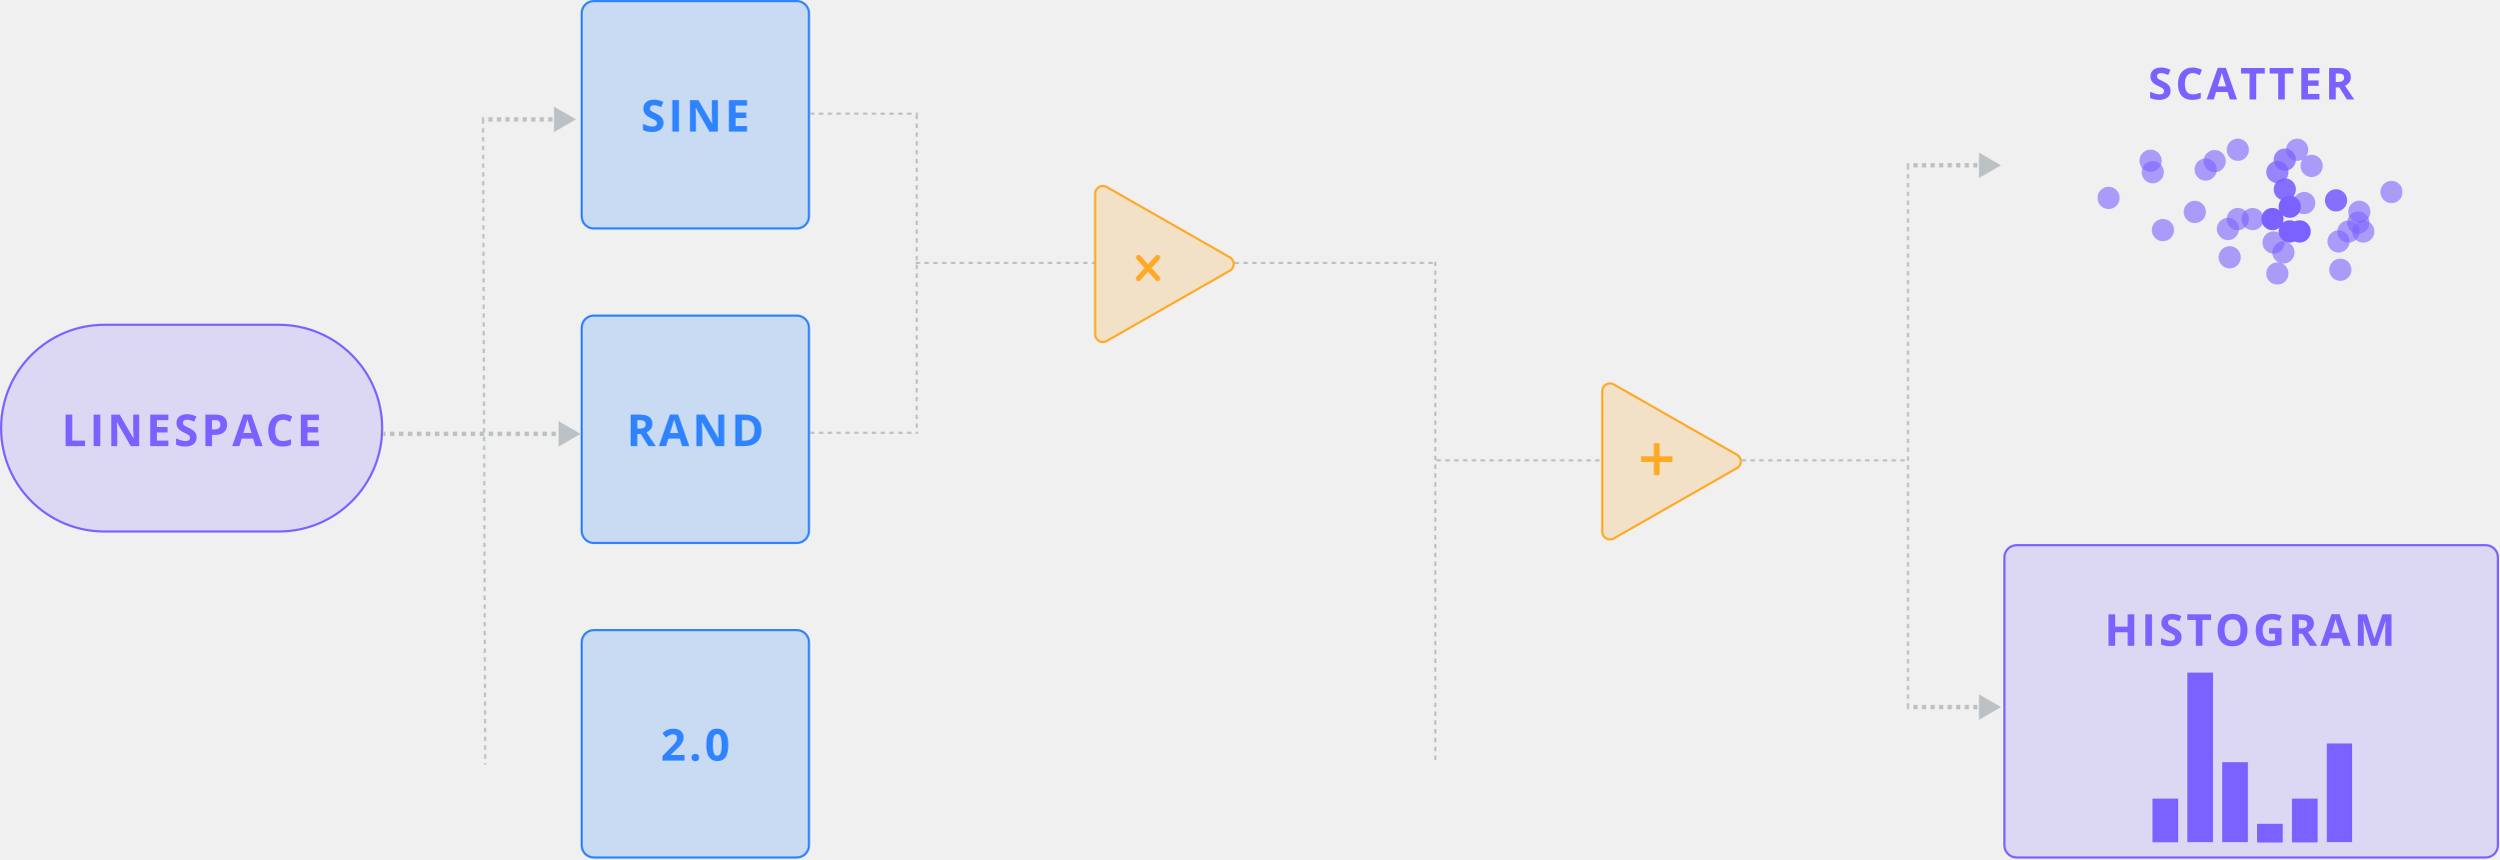
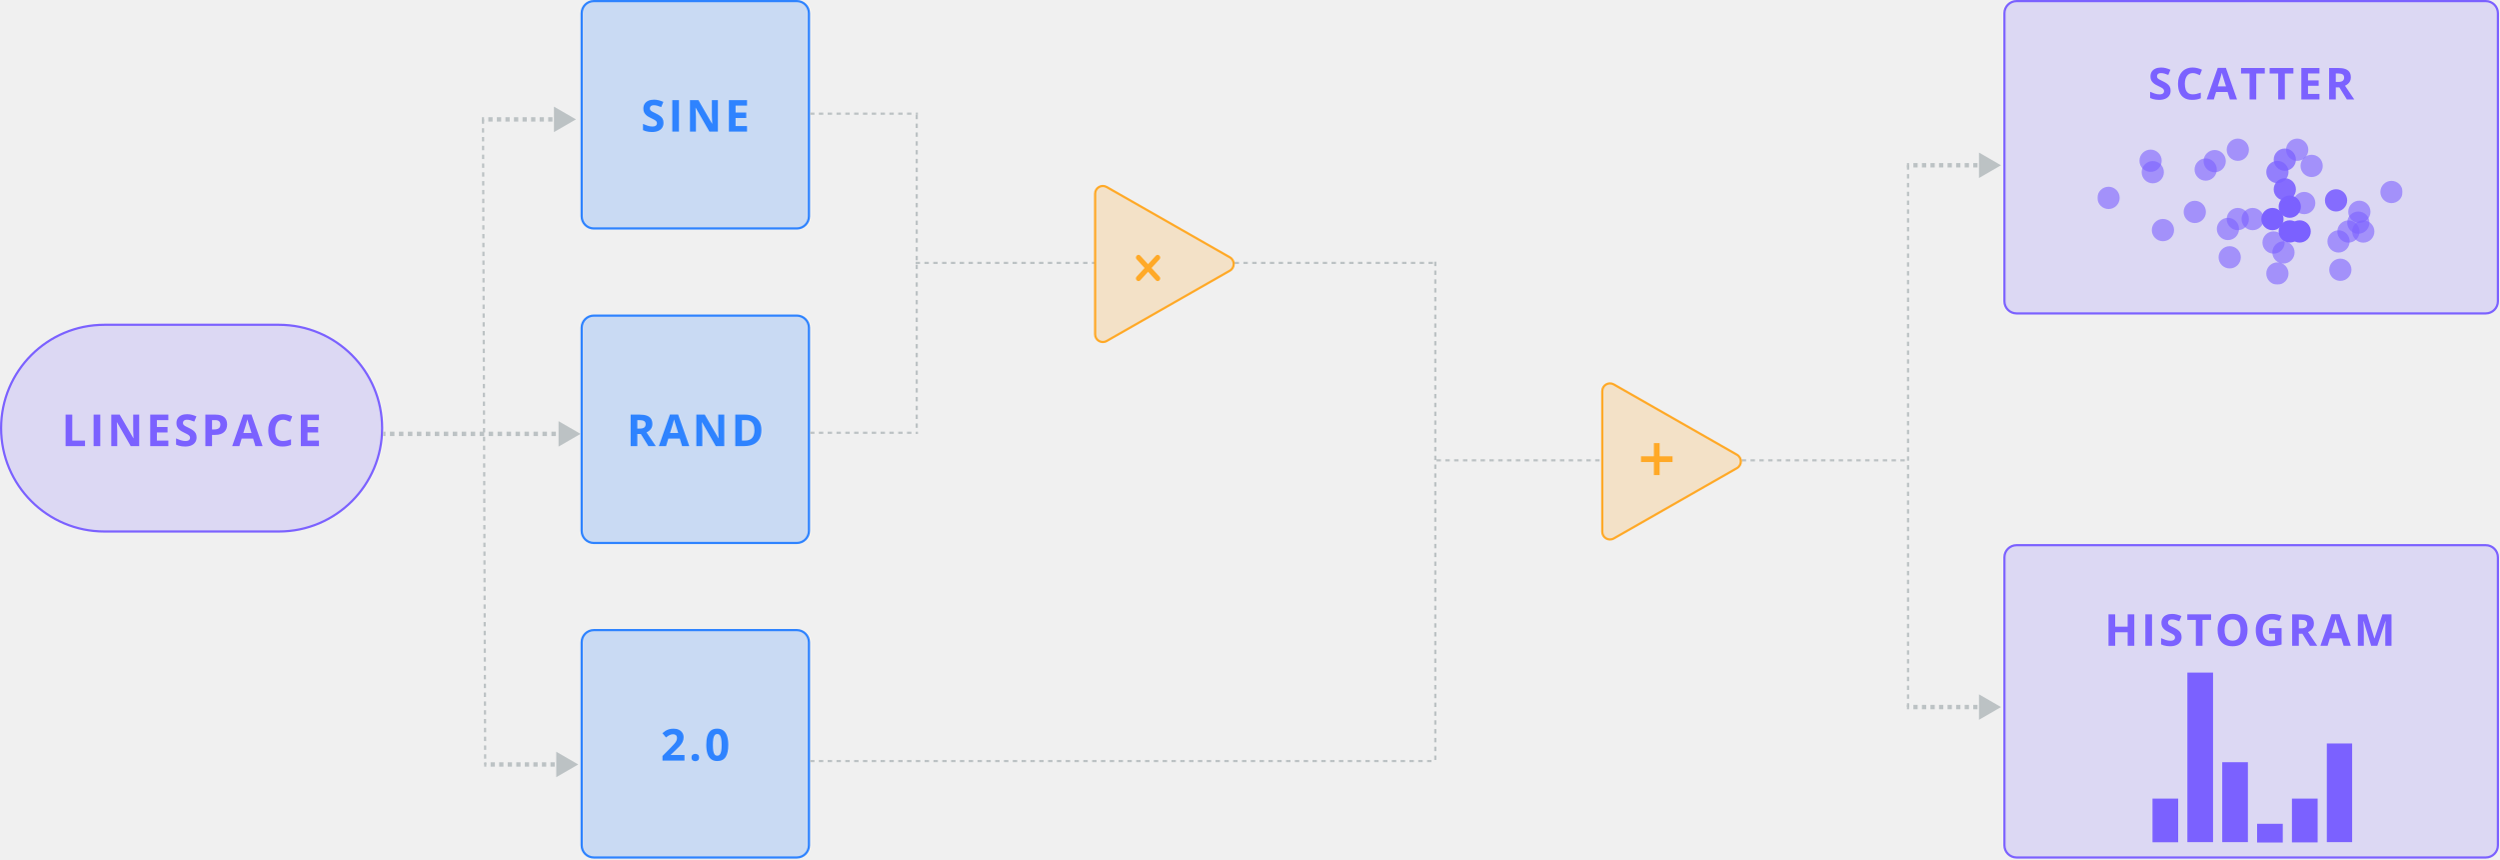
<svg xmlns="http://www.w3.org/2000/svg" width="1134" height="390" viewBox="0 0 1134 390" fill="none">
+   <path d="M915.074 0.5H1128C1131.04 0.5 1133.5 2.962 1133.5 6V136.661C1133.5 139.699 1131.04 142.161 1128 142.161H915.074C912.037 142.161 909.574 139.699 909.574 136.661V6C909.574 2.962 912.037 0.5 915.074 0.5Z" fill="#7B61FF" fill-opacity="0.17" stroke="#7B61FF" />
  <rect x="0.5" y="147.326" width="172.901" height="93.76" rx="46.88" fill="#7B61FF" fill-opacity="0.17" stroke="#7B61FF" />
  <path d="M29.768 202.355V188.078H32.796V199.855H38.587V202.355H29.768ZM42.477 202.355V188.078H45.504V202.355H42.477ZM63.164 202.355H59.316L53.105 191.555H53.018C53.044 192.004 53.066 192.456 53.086 192.912C53.105 193.368 53.125 193.824 53.145 194.279C53.164 194.728 53.184 195.181 53.203 195.637V202.355H50.498V188.078H54.316L60.518 198.771H60.586C60.573 198.329 60.557 197.889 60.537 197.453C60.518 197.017 60.498 196.581 60.478 196.144C60.465 195.708 60.453 195.272 60.439 194.836V188.078H63.164V202.355ZM76.39 202.355H68.168V188.078H76.39V190.559H71.195V193.693H76.029V196.174H71.195V199.855H76.39V202.355ZM89.206 198.391C89.206 199.237 89.001 199.973 88.591 200.598C88.181 201.223 87.582 201.704 86.794 202.043C86.013 202.381 85.062 202.551 83.943 202.551C83.448 202.551 82.963 202.518 82.487 202.453C82.019 202.388 81.566 202.294 81.13 202.17C80.7 202.04 80.29 201.88 79.9 201.691V198.879C80.577 199.178 81.28 199.449 82.009 199.689C82.738 199.93 83.461 200.051 84.177 200.051C84.672 200.051 85.069 199.986 85.368 199.855C85.674 199.725 85.896 199.546 86.032 199.318C86.169 199.09 86.237 198.83 86.237 198.537C86.237 198.179 86.117 197.873 85.876 197.619C85.635 197.365 85.303 197.128 84.88 196.906C84.463 196.685 83.991 196.447 83.464 196.193C83.132 196.037 82.771 195.848 82.38 195.627C81.989 195.399 81.618 195.122 81.267 194.797C80.915 194.471 80.626 194.077 80.398 193.615C80.176 193.146 80.066 192.587 80.066 191.935C80.066 191.083 80.261 190.353 80.652 189.748C81.042 189.143 81.599 188.68 82.322 188.361C83.051 188.036 83.91 187.873 84.9 187.873C85.642 187.873 86.348 187.961 87.019 188.137C87.696 188.306 88.402 188.553 89.138 188.879L88.161 191.232C87.504 190.965 86.915 190.76 86.394 190.617C85.873 190.467 85.342 190.393 84.802 190.393C84.424 190.393 84.102 190.454 83.835 190.578C83.568 190.695 83.366 190.865 83.23 191.086C83.093 191.301 83.025 191.551 83.025 191.838C83.025 192.176 83.122 192.463 83.318 192.697C83.519 192.925 83.819 193.146 84.216 193.361C84.62 193.576 85.121 193.827 85.72 194.113C86.449 194.458 87.071 194.82 87.585 195.197C88.106 195.568 88.506 196.008 88.786 196.516C89.066 197.017 89.206 197.642 89.206 198.391ZM97.755 188.078C99.597 188.078 100.942 188.475 101.788 189.269C102.634 190.057 103.057 191.144 103.057 192.531C103.057 193.156 102.963 193.755 102.774 194.328C102.585 194.894 102.276 195.399 101.846 195.842C101.423 196.284 100.857 196.636 100.147 196.896C99.438 197.15 98.562 197.277 97.52 197.277H96.222V202.355H93.194V188.078H97.755ZM97.598 190.559H96.222V194.797H97.218C97.784 194.797 98.275 194.722 98.692 194.572C99.109 194.422 99.431 194.188 99.659 193.869C99.887 193.55 100.001 193.14 100.001 192.639C100.001 191.935 99.805 191.415 99.415 191.076C99.024 190.731 98.419 190.559 97.598 190.559ZM115.893 202.355L114.858 198.957H109.653L108.618 202.355H105.356L110.395 188.019H114.096L119.155 202.355H115.893ZM114.135 196.418L113.1 193.098C113.035 192.876 112.947 192.593 112.836 192.248C112.732 191.896 112.625 191.542 112.514 191.184C112.41 190.819 112.325 190.503 112.26 190.236C112.195 190.503 112.104 190.835 111.987 191.232C111.876 191.623 111.769 191.994 111.664 192.346C111.56 192.697 111.485 192.948 111.44 193.098L110.414 196.418H114.135ZM128.426 190.393C127.846 190.393 127.332 190.506 126.883 190.734C126.44 190.956 126.066 191.278 125.76 191.701C125.46 192.124 125.232 192.635 125.076 193.234C124.92 193.833 124.842 194.507 124.842 195.256C124.842 196.265 124.965 197.128 125.213 197.844C125.467 198.553 125.857 199.097 126.385 199.475C126.912 199.846 127.592 200.031 128.426 200.031C129.005 200.031 129.585 199.966 130.164 199.836C130.75 199.706 131.385 199.52 132.068 199.279V201.818C131.437 202.079 130.815 202.264 130.203 202.375C129.591 202.492 128.904 202.551 128.143 202.551C126.671 202.551 125.46 202.248 124.51 201.643C123.566 201.031 122.866 200.178 122.41 199.084C121.954 197.984 121.727 196.701 121.727 195.236C121.727 194.156 121.873 193.166 122.166 192.268C122.459 191.369 122.889 190.591 123.455 189.934C124.021 189.276 124.721 188.768 125.555 188.41C126.388 188.052 127.345 187.873 128.426 187.873C129.135 187.873 129.845 187.964 130.555 188.146C131.271 188.322 131.954 188.566 132.605 188.879L131.629 191.34C131.095 191.086 130.558 190.865 130.018 190.676C129.477 190.487 128.947 190.393 128.426 190.393ZM144.738 202.355H136.515V188.078H144.738V190.559H139.543V193.693H144.377V196.174H139.543V199.855H144.738V202.355Z" fill="#7B61FF" />
  <rect x="263.955" y="0.5" width="103.132" height="103.132" rx="5.5" fill="#2E83FF" fill-opacity="0.2" stroke="#2E83FF" />
  <path d="M301.087 55.729C301.087 56.576 300.882 57.311 300.471 57.936C300.061 58.561 299.462 59.043 298.675 59.382C297.893 59.72 296.943 59.889 295.823 59.889C295.328 59.889 294.843 59.857 294.368 59.792C293.899 59.727 293.447 59.632 293.011 59.509C292.581 59.379 292.171 59.219 291.78 59.03V56.218C292.457 56.517 293.16 56.787 293.889 57.028C294.619 57.269 295.341 57.389 296.057 57.389C296.552 57.389 296.949 57.324 297.249 57.194C297.555 57.064 297.776 56.885 297.913 56.657C298.05 56.429 298.118 56.169 298.118 55.876C298.118 55.518 297.998 55.212 297.757 54.958C297.516 54.704 297.184 54.466 296.761 54.245C296.344 54.024 295.872 53.786 295.345 53.532C295.013 53.376 294.651 53.187 294.261 52.966C293.87 52.738 293.499 52.461 293.147 52.136C292.796 51.81 292.506 51.416 292.278 50.954C292.057 50.485 291.946 49.925 291.946 49.274C291.946 48.421 292.141 47.692 292.532 47.087C292.923 46.481 293.479 46.019 294.202 45.7C294.931 45.375 295.79 45.212 296.78 45.212C297.522 45.212 298.229 45.3 298.899 45.475C299.576 45.645 300.283 45.892 301.018 46.218L300.042 48.571C299.384 48.304 298.795 48.099 298.274 47.956C297.753 47.806 297.223 47.731 296.682 47.731C296.305 47.731 295.983 47.793 295.716 47.917C295.449 48.034 295.247 48.203 295.11 48.425C294.973 48.639 294.905 48.89 294.905 49.177C294.905 49.515 295.003 49.802 295.198 50.036C295.4 50.264 295.699 50.485 296.096 50.7C296.5 50.915 297.001 51.166 297.6 51.452C298.33 51.797 298.951 52.158 299.466 52.536C299.986 52.907 300.387 53.347 300.667 53.854C300.947 54.356 301.087 54.981 301.087 55.729ZM305.075 59.694V45.417H308.102V59.694H305.075ZM325.762 59.694H321.914L315.703 48.893H315.615C315.641 49.343 315.664 49.795 315.684 50.251C315.703 50.707 315.723 51.162 315.742 51.618C315.762 52.067 315.781 52.52 315.801 52.975V59.694H313.096V45.417H316.914L323.115 56.11H323.184C323.171 55.667 323.154 55.228 323.135 54.792C323.115 54.356 323.096 53.919 323.076 53.483C323.063 53.047 323.05 52.611 323.037 52.175V45.417H325.762V59.694ZM338.988 59.694H330.765V45.417H338.988V47.897H333.793V51.032H338.627V53.513H333.793V57.194H338.988V59.694Z" fill="#2E83FF" />
  <rect x="909.574" y="247.293" width="223.926" height="141.661" rx="5.5" fill="#7B61FF" fill-opacity="0.17" stroke="#7B61FF" />
  <rect x="263.955" y="285.822" width="103.132" height="103.132" rx="5.5" fill="#2E83FF" fill-opacity="0.2" stroke="#2E83FF" />
  <path d="M310.605 345.016H300.625V342.917L304.209 339.294C304.931 338.552 305.511 337.933 305.947 337.438C306.39 336.937 306.709 336.481 306.904 336.071C307.106 335.661 307.207 335.222 307.207 334.753C307.207 334.186 307.047 333.763 306.728 333.483C306.416 333.197 305.996 333.054 305.468 333.054C304.915 333.054 304.378 333.181 303.857 333.434C303.336 333.688 302.793 334.05 302.226 334.518L300.586 332.575C300.996 332.224 301.429 331.891 301.884 331.579C302.347 331.266 302.88 331.016 303.486 330.827C304.098 330.632 304.83 330.534 305.683 330.534C306.621 330.534 307.425 330.703 308.095 331.042C308.772 331.38 309.293 331.843 309.658 332.429C310.022 333.008 310.205 333.666 310.205 334.401C310.205 335.189 310.048 335.908 309.736 336.559C309.423 337.21 308.968 337.855 308.369 338.493C307.776 339.131 307.06 339.837 306.22 340.612L304.384 342.341V342.477H310.605V345.016ZM313.812 343.62C313.812 343.008 313.978 342.578 314.31 342.331C314.648 342.084 315.055 341.96 315.53 341.96C315.993 341.96 316.39 342.084 316.722 342.331C317.06 342.578 317.23 343.008 317.23 343.62C317.23 344.206 317.06 344.629 316.722 344.89C316.39 345.15 315.993 345.28 315.53 345.28C315.055 345.28 314.648 345.15 314.31 344.89C313.978 344.629 313.812 344.206 313.812 343.62ZM330.475 337.878C330.475 339.03 330.384 340.059 330.202 340.964C330.026 341.869 329.74 342.637 329.343 343.268C328.952 343.9 328.438 344.382 327.8 344.714C327.162 345.046 326.387 345.212 325.475 345.212C324.33 345.212 323.389 344.922 322.653 344.343C321.917 343.757 321.374 342.917 321.022 341.823C320.671 340.723 320.495 339.408 320.495 337.878C320.495 336.335 320.654 335.016 320.973 333.923C321.299 332.822 321.826 331.979 322.555 331.393C323.285 330.807 324.258 330.515 325.475 330.515C326.615 330.515 327.552 330.807 328.288 331.393C329.03 331.973 329.58 332.813 329.938 333.913C330.296 335.007 330.475 336.328 330.475 337.878ZM323.493 337.878C323.493 338.965 323.552 339.873 323.669 340.602C323.792 341.325 323.998 341.869 324.284 342.233C324.57 342.598 324.968 342.78 325.475 342.78C325.977 342.78 326.371 342.601 326.657 342.243C326.95 341.878 327.158 341.335 327.282 340.612C327.406 339.883 327.468 338.972 327.468 337.878C327.468 336.791 327.406 335.882 327.282 335.153C327.158 334.424 326.95 333.877 326.657 333.513C326.371 333.141 325.977 332.956 325.475 332.956C324.968 332.956 324.57 333.141 324.284 333.513C323.998 333.877 323.792 334.424 323.669 335.153C323.552 335.882 323.493 336.791 323.493 337.878Z" fill="#2E83FF" />
  <rect x="263.955" y="143.161" width="103.132" height="103.132" rx="5.5" fill="#2E83FF" fill-opacity="0.2" stroke="#2E83FF" />
  <path d="M290.335 188.078C291.63 188.078 292.698 188.234 293.538 188.547C294.384 188.859 295.013 189.331 295.423 189.963C295.833 190.594 296.038 191.392 296.038 192.355C296.038 193.006 295.914 193.576 295.667 194.064C295.419 194.553 295.094 194.966 294.69 195.305C294.287 195.643 293.85 195.92 293.382 196.135L297.581 202.355H294.221L290.813 196.877H289.202V202.355H286.175V188.078H290.335ZM290.12 190.559H289.202V194.416H290.179C291.181 194.416 291.897 194.25 292.327 193.918C292.763 193.579 292.981 193.085 292.981 192.434C292.981 191.756 292.747 191.275 292.278 190.988C291.816 190.702 291.096 190.559 290.12 190.559ZM309.518 202.355L308.483 198.957H303.278L302.243 202.355H298.981L304.02 188.019H307.721L312.78 202.355H309.518ZM307.76 196.418L306.725 193.098C306.66 192.876 306.572 192.593 306.461 192.248C306.357 191.896 306.25 191.542 306.139 191.184C306.035 190.819 305.95 190.503 305.885 190.236C305.82 190.503 305.729 190.835 305.612 191.232C305.501 191.623 305.394 191.994 305.289 192.346C305.185 192.697 305.11 192.948 305.065 193.098L304.039 196.418H307.76ZM328.652 202.355H324.805L318.594 191.555H318.506C318.532 192.004 318.555 192.456 318.574 192.912C318.594 193.368 318.613 193.824 318.633 194.279C318.652 194.728 318.672 195.181 318.691 195.637V202.355H315.986V188.078H319.805L326.006 198.771H326.074C326.061 198.329 326.045 197.889 326.025 197.453C326.006 197.017 325.986 196.581 325.967 196.144C325.954 195.708 325.941 195.272 325.928 194.836V188.078H328.652V202.355ZM345.502 195.08C345.502 196.688 345.192 198.032 344.574 199.113C343.962 200.187 343.073 200.998 341.908 201.545C340.742 202.085 339.339 202.355 337.699 202.355H333.656V188.078H338.138C339.636 188.078 340.935 188.345 342.035 188.879C343.135 189.406 343.988 190.191 344.593 191.232C345.199 192.268 345.502 193.55 345.502 195.08ZM342.357 195.158C342.357 194.103 342.201 193.238 341.888 192.56C341.582 191.877 341.127 191.372 340.521 191.047C339.922 190.721 339.18 190.559 338.295 190.559H336.683V199.855H337.982C339.46 199.855 340.557 199.462 341.273 198.674C341.996 197.886 342.357 196.714 342.357 195.158Z" fill="#2E83FF" />
  <path d="M263.455 196.81L258.455 193.923V199.697L263.455 196.81ZM173.901 197.31H174.919V196.31H173.901V197.31ZM176.954 197.31H178.989V196.31H176.954V197.31ZM181.024 197.31H183.06V196.31H181.024V197.31ZM185.095 197.31H187.13V196.31H185.095V197.31ZM189.166 197.31H191.201V196.31H189.166V197.31ZM193.236 197.31H195.272V196.31H193.236V197.31ZM197.307 197.31H199.342V196.31H197.307V197.31ZM201.378 197.31H203.413V196.31H201.378V197.31ZM205.448 197.31H207.484V196.31H205.448V197.31ZM209.519 197.31H211.554V196.31H209.519V197.31ZM213.589 197.31H215.625V196.31H213.589V197.31ZM217.66 197.31H219.695V196.31H217.66V197.31ZM221.731 197.31H223.766V196.31H221.731V197.31ZM225.801 197.31H227.837V196.31H225.801V197.31ZM229.872 197.31H231.907V196.31H229.872V197.31ZM233.943 197.31H235.978V196.31H233.943V197.31ZM238.013 197.31H240.049V196.31H238.013V197.31ZM242.084 197.31H244.119V196.31H242.084V197.31ZM246.154 197.31H248.19V196.31H246.154V197.31ZM250.225 197.31H252.26V196.31H250.225V197.31ZM254.296 197.31H256.331V196.31H254.296V197.31ZM258.366 197.31H260.402V196.31H258.366V197.31ZM263.455 196.81L253.455 191.036V202.583L263.455 196.81ZM173.901 197.81H174.919V195.81H173.901V197.81ZM176.954 197.81H178.989V195.81H176.954V197.81ZM181.024 197.81H183.06V195.81H181.024V197.81ZM185.095 197.81H187.13V195.81H185.095V197.81ZM189.166 197.81H191.201V195.81H189.166V197.81ZM193.236 197.81H195.272V195.81H193.236V197.81ZM197.307 197.81H199.342V195.81H197.307V197.81ZM201.378 197.81H203.413V195.81H201.378V197.81ZM205.448 197.81H207.484V195.81H205.448V197.81ZM209.519 197.81H211.554V195.81H209.519V197.81ZM213.589 197.81H215.625V195.81H213.589V197.81ZM217.66 197.81H219.695V195.81H217.66V197.81ZM221.731 197.81H223.766V195.81H221.731V197.81ZM225.801 197.81H227.837V195.81H225.801V197.81ZM229.872 197.81H231.907V195.81H229.872V197.81ZM233.943 197.81H235.978V195.81H233.943V197.81ZM238.013 197.81H240.049V195.81H238.013V197.81ZM242.084 197.81H244.119V195.81H242.084V197.81ZM246.154 197.81H248.19V195.81H246.154V197.81ZM250.225 197.81H252.26V195.81H250.225V197.81ZM254.296 197.81H256.331V195.81H254.296V197.81ZM258.366 197.81H260.402V195.81H258.366V197.81Z" fill="#BCC2C4" />
  <line x1="219.178" y1="54.147" x2="220.163" y2="346.759" stroke="#BCC2C4" stroke-dasharray="2 2" />
  <line x1="415.988" y1="52.066" x2="415.988" y2="196.81" stroke="#BCC2C4" stroke-dasharray="2 2" />
  <path d="M261.372 54.149L256.372 51.262V57.035L261.372 54.149ZM218.678 54.649H219.648V53.649H218.678V54.649ZM221.589 54.649H223.529V53.649H221.589V54.649ZM225.47 54.649H227.411V53.649H225.47V54.649ZM229.351 54.649H231.292V53.649H229.351V54.649ZM233.233 54.649H235.173V53.649H233.233V54.649ZM237.114 54.649H239.055V53.649H237.114V54.649ZM240.995 54.649H242.936V53.649H240.995V54.649ZM244.876 54.649H246.817V53.649H244.876V54.649ZM248.758 54.649H250.698V53.649H248.758V54.649ZM252.639 54.649H254.58V53.649H252.639V54.649ZM256.52 54.649H258.461V53.649H256.52V54.649ZM261.372 54.149L251.372 48.375V59.922L261.372 54.149ZM218.678 55.149H219.648V53.149H218.678V55.149ZM221.589 55.149H223.529V53.149H221.589V55.149ZM225.47 55.149H227.411V53.149H225.47V55.149ZM229.351 55.149H231.292V53.149H229.351V55.149ZM233.233 55.149H235.173V53.149H233.233V55.149ZM237.114 55.149H239.055V53.149H237.114V55.149ZM240.995 55.149H242.936V53.149H240.995V55.149ZM244.876 55.149H246.817V53.149H244.876V55.149ZM248.758 55.149H250.698V53.149H248.758V55.149ZM252.639 55.149H254.58V53.149H252.639V55.149ZM256.52 55.149H258.461V53.149H256.52V55.149Z" fill="#BCC2C4" />
  <line x1="865.839" y1="74.975" x2="865.839" y2="320.727" stroke="#BCC2C4" stroke-dasharray="2 2" />
  <path d="M908.033 74.975L903.033 72.088V77.862L908.033 74.975ZM865.339 75.475H866.309V74.475H865.339V75.475ZM868.25 75.475H870.19V74.475H868.25V75.475ZM872.131 75.475H874.072V74.475H872.131V75.475ZM876.012 75.475H877.953V74.475H876.012V75.475ZM879.894 75.475H881.834V74.475H879.894V75.475ZM883.775 75.475H885.716V74.475H883.775V75.475ZM887.656 75.475H889.597V74.475H887.656V75.475ZM891.538 75.475H893.478V74.475H891.538V75.475ZM895.419 75.475H897.36V74.475H895.419V75.475ZM899.3 75.475H901.241V74.475H899.3V75.475ZM903.181 75.475H905.122V74.475H903.181V75.475ZM908.033 74.975L898.033 69.202V80.749L908.033 74.975ZM865.339 75.975H866.309V73.975H865.339V75.975ZM868.25 75.975H870.19V73.975H868.25V75.975ZM872.131 75.975H874.072V73.975H872.131V75.975ZM876.012 75.975H877.953V73.975H876.012V75.975ZM879.894 75.975H881.834V73.975H879.894V75.975ZM883.775 75.975H885.716V73.975H883.775V75.975ZM887.656 75.975H889.597V73.975H887.656V75.975ZM891.538 75.975H893.478V73.975H891.538V75.975ZM895.419 75.975H897.36V73.975H895.419V75.975ZM899.3 75.975H901.241V73.975H899.3V75.975ZM903.181 75.975H905.122V73.975H903.181V75.975Z" fill="#BCC2C4" />
  <path d="M908.033 320.727L903.033 317.841V323.614L908.033 320.727ZM865.339 321.227H866.309V320.227H865.339V321.227ZM868.25 321.227H870.19V320.227H868.25V321.227ZM872.131 321.227H874.072V320.227H872.131V321.227ZM876.012 321.227H877.953V320.227H876.012V321.227ZM879.894 321.227H881.834V320.227H879.894V321.227ZM883.775 321.227H885.716V320.227H883.775V321.227ZM887.656 321.227H889.597V320.227H887.656V321.227ZM891.538 321.227H893.478V320.227H891.538V321.227ZM895.419 321.227H897.36V320.227H895.419V321.227ZM899.3 321.227H901.241V320.227H899.3V321.227ZM903.181 321.227H905.122V320.227H903.181V321.227ZM908.033 320.727L898.033 314.954V326.501L908.033 320.727ZM865.339 321.727H866.309V319.727H865.339V321.727ZM868.25 321.727H870.19V319.727H868.25V321.727ZM872.131 321.727H874.072V319.727H872.131V321.727ZM876.012 321.727H877.953V319.727H876.012V321.727ZM879.894 321.727H881.834V319.727H879.894V321.727ZM883.775 321.727H885.716V319.727H883.775V321.727ZM887.656 321.727H889.597V319.727H887.656V321.727ZM891.538 321.727H893.478V319.727H891.538V321.727ZM895.419 321.727H897.36V319.727H895.419V321.727ZM899.3 321.727H901.241V319.727H899.3V321.727ZM903.181 321.727H905.122V319.727H903.181V321.727Z" fill="#BCC2C4" />
  <line x1="367.587" y1="51.566" x2="416.529" y2="51.566" stroke="#BCC2C4" stroke-dasharray="2 2" />
  <line x1="651.327" y1="118.711" x2="651.327" y2="345.719" stroke="#BCC2C4" stroke-dasharray="2 2" />
  <line x1="560.231" y1="119.252" x2="651.868" y2="119.252" stroke="#BCC2C4" stroke-dasharray="2 2" />
  <line x1="415.488" y1="119.252" x2="496.711" y2="119.252" stroke="#BCC2C4" stroke-dasharray="2 2" />
  <line x1="651.868" y1="208.806" x2="726.843" y2="208.806" stroke="#BCC2C4" stroke-dasharray="2 2" />
  <line x1="790.364" y1="208.806" x2="865.339" y2="208.806" stroke="#BCC2C4" stroke-dasharray="2 2" />
  <line x1="367.587" y1="196.31" x2="416.529" y2="196.31" stroke="#BCC2C4" stroke-dasharray="2 2" />
-   <path d="M558.062 116.712C560.415 118.055 560.415 121.449 558.062 122.792L502.185 154.681C499.852 156.013 496.95 154.328 496.95 151.642V87.863C496.95 85.176 499.852 83.491 502.185 84.823L558.062 116.712Z" fill="#FFA927" fill-opacity="0.2" stroke="#FFA927" />
-   <g clip-path="url(#clip0_55_3)">
+   <path d="M558.062 122.792L502.185 154.681C499.852 156.013 496.95 154.328 496.95 151.642V87.863C496.95 85.176 499.852 83.491 502.185 84.823L558.062 116.712C560.415 118.055 560.415 121.449 558.062 122.792Z" fill="#FFA927" fill-opacity="0.2" stroke="#FFA927" />
+   <g clip-path="url(#clip0_97_3)">
    <path d="M515.777 117.617L523.431 125.969L524.525 127.156C525.545 128.27 527.201 126.614 526.18 125.5L518.516 117.149L517.433 115.951C516.413 114.837 514.757 116.503 515.777 117.617Z" fill="#FFA927" />
    <path d="M524.525 115.951L516.86 124.313L515.767 125.5C514.746 126.614 516.402 128.27 517.423 127.156L525.087 118.804L526.18 117.617C527.201 116.503 525.545 114.847 524.525 115.962V115.951Z" fill="#FFA927" />
  </g>
-   <path d="M788.194 206.266C790.548 207.609 790.548 211.002 788.194 212.346L732.318 244.235C729.984 245.567 727.083 243.882 727.083 241.195V177.416C727.083 174.73 729.984 173.045 732.318 174.377L788.194 206.266Z" fill="#FFA927" fill-opacity="0.2" stroke="#FFA927" />
+   <path d="M788.194 212.346L732.318 244.235C729.984 245.567 727.083 243.882 727.083 241.195V177.416C727.083 174.73 729.984 173.045 732.318 174.377L788.194 206.266C790.548 207.609 790.548 211.002 788.194 212.346Z" fill="#FFA927" fill-opacity="0.2" stroke="#FFA927" />
  <path d="M753.109 206.971H758.968V209.579H753.109V215.497H750.502V209.579H744.657V206.971H750.502V200.995H753.109V206.971Z" fill="#FFA927" />
  <path d="M984.984 41.151C984.984 41.997 984.779 42.733 984.369 43.358C983.958 43.983 983.359 44.465 982.572 44.803C981.79 45.142 980.84 45.311 979.72 45.311C979.225 45.311 978.74 45.279 978.265 45.213C977.796 45.148 977.344 45.054 976.908 44.93C976.478 44.8 976.068 44.641 975.677 44.452V41.639C976.354 41.939 977.057 42.209 977.787 42.45C978.516 42.691 979.238 42.811 979.954 42.811C980.449 42.811 980.846 42.746 981.146 42.616C981.452 42.486 981.673 42.306 981.81 42.079C981.947 41.851 982.015 41.59 982.015 41.297C982.015 40.939 981.895 40.633 981.654 40.379C981.413 40.126 981.081 39.888 980.658 39.666C980.241 39.445 979.769 39.208 979.242 38.954C978.91 38.797 978.548 38.609 978.158 38.387C977.767 38.159 977.396 37.883 977.044 37.557C976.693 37.232 976.403 36.838 976.175 36.376C975.954 35.907 975.843 35.347 975.843 34.696C975.843 33.843 976.038 33.114 976.429 32.508C976.82 31.903 977.376 31.441 978.099 31.122C978.828 30.796 979.688 30.633 980.677 30.633C981.419 30.633 982.126 30.721 982.796 30.897C983.473 31.066 984.18 31.314 984.915 31.639L983.939 33.993C983.281 33.726 982.692 33.521 982.171 33.377C981.65 33.228 981.12 33.153 980.579 33.153C980.202 33.153 979.88 33.215 979.613 33.338C979.346 33.456 979.144 33.625 979.007 33.846C978.871 34.061 978.802 34.312 978.802 34.598C978.802 34.937 978.9 35.223 979.095 35.458C979.297 35.685 979.596 35.907 979.994 36.122C980.397 36.336 980.899 36.587 981.497 36.873C982.227 37.219 982.848 37.58 983.363 37.958C983.884 38.329 984.284 38.768 984.564 39.276C984.844 39.777 984.984 40.402 984.984 41.151ZM995.036 33.153C994.457 33.153 993.942 33.267 993.493 33.495C993.05 33.716 992.676 34.038 992.37 34.461C992.071 34.885 991.843 35.396 991.687 35.995C991.53 36.594 991.452 37.267 991.452 38.016C991.452 39.025 991.576 39.888 991.823 40.604C992.077 41.314 992.468 41.857 992.995 42.235C993.522 42.606 994.203 42.791 995.036 42.791C995.616 42.791 996.195 42.726 996.774 42.596C997.36 42.466 997.995 42.28 998.679 42.04V44.579C998.047 44.839 997.425 45.025 996.813 45.135C996.201 45.252 995.515 45.311 994.753 45.311C993.282 45.311 992.071 45.008 991.12 44.403C990.176 43.791 989.476 42.938 989.021 41.844C988.565 40.744 988.337 39.461 988.337 37.997C988.337 36.916 988.483 35.926 988.776 35.028C989.069 34.129 989.499 33.351 990.065 32.694C990.632 32.036 991.332 31.529 992.165 31.17C992.998 30.812 993.955 30.633 995.036 30.633C995.746 30.633 996.455 30.724 997.165 30.907C997.881 31.082 998.565 31.327 999.216 31.639L998.239 34.1C997.705 33.846 997.168 33.625 996.628 33.436C996.088 33.247 995.557 33.153 995.036 33.153ZM1011.87 45.116L1010.83 41.717H1005.63L1004.59 45.116H1001.33L1006.37 30.78H1010.07L1015.13 45.116H1011.87ZM1010.11 39.178L1009.07 35.858C1009.01 35.637 1008.92 35.353 1008.81 35.008C1008.71 34.657 1008.6 34.302 1008.49 33.944C1008.38 33.579 1008.3 33.264 1008.23 32.997C1008.17 33.264 1008.08 33.596 1007.96 33.993C1007.85 34.383 1007.74 34.754 1007.64 35.106C1007.53 35.458 1007.46 35.708 1007.41 35.858L1006.39 39.178H1010.11ZM1023.84 45.116H1020.81V33.358H1016.94V30.838H1027.72V33.358H1023.84V45.116ZM1036.82 45.116H1033.8V33.358H1029.92V30.838H1040.7V33.358H1036.82V45.116ZM1052.52 45.116H1044.3V30.838H1052.52V33.319H1047.33V36.454H1052.16V38.934H1047.33V42.616H1052.52V45.116ZM1061.07 30.838C1062.36 30.838 1063.43 30.995 1064.27 31.307C1065.12 31.62 1065.75 32.092 1066.16 32.723C1066.57 33.355 1066.77 34.152 1066.77 35.116C1066.77 35.767 1066.65 36.336 1066.4 36.825C1066.15 37.313 1065.83 37.726 1065.42 38.065C1065.02 38.404 1064.58 38.68 1064.12 38.895L1068.32 45.116H1064.96L1061.55 39.637H1059.94V45.116H1056.91V30.838H1061.07ZM1060.85 33.319H1059.94V37.176H1060.91C1061.92 37.176 1062.63 37.01 1063.06 36.678C1063.5 36.34 1063.72 35.845 1063.72 35.194C1063.72 34.517 1063.48 34.035 1063.01 33.748C1062.55 33.462 1061.83 33.319 1060.85 33.319Z" fill="#7B61FF" />
  <path d="M968.503 292.95H965.485V286.788H959.831V292.95H956.803V278.673H959.831V284.269H965.485V278.673H968.503V292.95ZM973.516 292.95V278.673H976.543V292.95H973.516ZM989.965 288.986C989.965 289.832 989.76 290.568 989.349 291.193C988.939 291.818 988.34 292.299 987.553 292.638C986.771 292.976 985.821 293.146 984.701 293.146C984.206 293.146 983.721 293.113 983.246 293.048C982.777 292.983 982.325 292.889 981.889 292.765C981.459 292.635 981.049 292.475 980.658 292.286V289.474C981.335 289.773 982.038 290.044 982.767 290.284C983.497 290.525 984.219 290.646 984.935 290.646C985.43 290.646 985.827 290.581 986.127 290.45C986.433 290.32 986.654 290.141 986.791 289.913C986.928 289.685 986.996 289.425 986.996 289.132C986.996 288.774 986.876 288.468 986.635 288.214C986.394 287.96 986.062 287.723 985.639 287.501C985.222 287.28 984.75 287.042 984.223 286.788C983.891 286.632 983.529 286.443 983.139 286.222C982.748 285.994 982.377 285.717 982.025 285.392C981.674 285.066 981.384 284.672 981.156 284.21C980.935 283.741 980.824 283.182 980.824 282.531C980.824 281.678 981.019 280.948 981.41 280.343C981.801 279.738 982.357 279.275 983.08 278.956C983.809 278.631 984.669 278.468 985.658 278.468C986.4 278.468 987.107 278.556 987.777 278.732C988.454 278.901 989.161 279.148 989.896 279.474L988.92 281.827C988.262 281.56 987.673 281.355 987.152 281.212C986.631 281.062 986.101 280.988 985.56 280.988C985.183 280.988 984.861 281.049 984.594 281.173C984.327 281.29 984.125 281.46 983.988 281.681C983.851 281.896 983.783 282.146 983.783 282.433C983.783 282.771 983.881 283.058 984.076 283.292C984.278 283.52 984.577 283.741 984.974 283.956C985.378 284.171 985.879 284.422 986.478 284.708C987.208 285.053 987.829 285.415 988.344 285.792C988.864 286.163 989.265 286.603 989.545 287.111C989.825 287.612 989.965 288.237 989.965 288.986ZM999.46 292.95H996.433V281.193H992.556V278.673H1003.34V281.193H999.46V292.95ZM1019.89 285.792C1019.89 286.892 1019.76 287.895 1019.48 288.8C1019.21 289.698 1018.79 290.473 1018.23 291.124C1017.68 291.775 1016.98 292.277 1016.12 292.628C1015.27 292.973 1014.26 293.146 1013.1 293.146C1011.93 293.146 1010.92 292.973 1010.07 292.628C1009.22 292.277 1008.51 291.775 1007.95 291.124C1007.4 290.473 1006.98 289.695 1006.71 288.79C1006.44 287.885 1006.3 286.879 1006.3 285.773C1006.3 284.295 1006.54 283.009 1007.02 281.915C1007.51 280.815 1008.26 279.962 1009.27 279.357C1010.28 278.751 1011.56 278.448 1013.12 278.448C1014.67 278.448 1015.94 278.751 1016.93 279.357C1017.94 279.962 1018.68 280.815 1019.16 281.915C1019.65 283.016 1019.89 284.308 1019.89 285.792ZM1009.47 285.792C1009.47 286.788 1009.6 287.648 1009.84 288.37C1010.1 289.087 1010.49 289.64 1011.03 290.031C1011.56 290.415 1012.25 290.607 1013.1 290.607C1013.96 290.607 1014.65 290.415 1015.19 290.031C1015.72 289.64 1016.11 289.087 1016.35 288.37C1016.6 287.648 1016.72 286.788 1016.72 285.792C1016.72 284.295 1016.44 283.116 1015.88 282.257C1015.32 281.398 1014.4 280.968 1013.12 280.968C1012.26 280.968 1011.57 281.163 1011.03 281.554C1010.49 281.938 1010.1 282.491 1009.84 283.214C1009.6 283.93 1009.47 284.79 1009.47 285.792ZM1029.67 284.933H1035.34V292.335C1034.59 292.583 1033.81 292.781 1033 292.931C1032.2 293.074 1031.28 293.146 1030.26 293.146C1028.84 293.146 1027.63 292.866 1026.65 292.306C1025.66 291.746 1024.9 290.919 1024.39 289.825C1023.88 288.732 1023.62 287.387 1023.62 285.792C1023.62 284.295 1023.9 282.999 1024.48 281.906C1025.06 280.812 1025.9 279.965 1027.01 279.366C1028.12 278.767 1029.48 278.468 1031.08 278.468C1031.83 278.468 1032.58 278.549 1033.32 278.712C1034.05 278.875 1034.72 279.087 1035.32 279.347L1034.31 281.769C1033.88 281.547 1033.38 281.362 1032.82 281.212C1032.26 281.062 1031.67 280.988 1031.06 280.988C1030.18 280.988 1029.42 281.189 1028.76 281.593C1028.12 281.997 1027.62 282.563 1027.26 283.292C1026.91 284.015 1026.73 284.868 1026.73 285.851C1026.73 286.782 1026.86 287.609 1027.11 288.331C1027.37 289.047 1027.77 289.611 1028.32 290.021C1028.86 290.424 1029.57 290.626 1030.45 290.626C1030.88 290.626 1031.24 290.607 1031.54 290.568C1031.84 290.522 1032.12 290.476 1032.38 290.431V287.452H1029.67V284.933ZM1044.3 278.673C1045.6 278.673 1046.67 278.829 1047.51 279.142C1048.35 279.454 1048.98 279.926 1049.39 280.558C1049.8 281.189 1050.01 281.987 1050.01 282.95C1050.01 283.601 1049.88 284.171 1049.64 284.659C1049.39 285.148 1049.06 285.561 1048.66 285.9C1048.26 286.238 1047.82 286.515 1047.35 286.73L1051.55 292.95H1048.19L1044.78 287.472H1043.17V292.95H1040.14V278.673H1044.3ZM1044.09 281.154H1043.17V285.011H1044.15C1045.15 285.011 1045.87 284.845 1046.3 284.513C1046.73 284.174 1046.95 283.68 1046.95 283.029C1046.95 282.351 1046.72 281.87 1046.25 281.583C1045.79 281.297 1045.07 281.154 1044.09 281.154ZM1063.49 292.95L1062.45 289.552H1057.25L1056.21 292.95H1052.95L1057.99 278.615H1061.69L1066.75 292.95H1063.49ZM1061.73 287.013L1060.7 283.693C1060.63 283.471 1060.54 283.188 1060.43 282.843C1060.33 282.491 1060.22 282.137 1060.11 281.779C1060.01 281.414 1059.92 281.098 1059.86 280.831C1059.79 281.098 1059.7 281.43 1059.58 281.827C1059.47 282.218 1059.36 282.589 1059.26 282.941C1059.16 283.292 1059.08 283.543 1059.04 283.693L1058.01 287.013H1061.73ZM1076 292.95L1072.56 281.749H1072.48C1072.49 282.016 1072.51 282.42 1072.53 282.96C1072.57 283.494 1072.6 284.064 1072.62 284.669C1072.65 285.275 1072.66 285.822 1072.66 286.31V292.95H1069.96V278.673H1074.08L1077.46 289.591H1077.52L1081.1 278.673H1085.22V292.95H1082.4V286.193C1082.4 285.743 1082.4 285.226 1082.42 284.64C1082.44 284.054 1082.46 283.497 1082.49 282.97C1082.51 282.436 1082.53 282.036 1082.54 281.769H1082.46L1078.77 292.95H1076Z" fill="#7B61FF" />
-   <g clip-path="url(#clip1_55_3)">
+   <g clip-path="url(#clip1_97_3)">
    <path d="M1031.19 104.42C1033.98 104.42 1036.24 102.157 1036.24 99.367C1036.24 96.576 1033.98 94.313 1031.19 94.313C1028.41 94.313 1026.14 96.576 1026.14 99.367C1026.14 102.157 1028.41 104.42 1031.19 104.42Z" fill="#7B61FF" />
    <path d="M1039.05 98.805C1041.84 98.805 1044.1 96.543 1044.1 93.752C1044.1 90.961 1041.84 88.699 1039.05 88.699C1036.26 88.699 1034 90.961 1034 93.752C1034 96.543 1036.26 98.805 1039.05 98.805Z" fill="#7B61FF" />
    <path d="M1039.05 110.034C1041.84 110.034 1044.1 107.772 1044.1 104.981C1044.1 102.19 1041.84 99.928 1039.05 99.928C1036.26 99.928 1034 102.19 1034 104.981C1034 107.772 1036.26 110.034 1039.05 110.034Z" fill="#7B61FF" />
    <path d="M1043.54 110.034C1046.33 110.034 1048.59 107.772 1048.59 104.981C1048.59 102.19 1046.33 99.928 1043.54 99.928C1040.75 99.928 1038.49 102.19 1038.49 104.981C1038.49 107.772 1040.75 110.034 1043.54 110.034Z" fill="#7B61FF" />
    <path opacity="0.9" d="M1060.06 95.942C1062.84 95.942 1065.11 93.679 1065.11 90.888C1065.11 88.098 1062.84 85.835 1060.06 85.835C1057.27 85.835 1055.01 88.098 1055.01 90.888C1055.01 93.679 1057.27 95.942 1060.06 95.942Z" fill="#7B61FF" />
    <path opacity="0.9" d="M1036.81 90.945C1039.59 90.945 1041.85 88.682 1041.85 85.891C1041.85 83.101 1039.59 80.838 1036.81 80.838C1034.02 80.838 1031.76 83.101 1031.76 85.891C1031.76 88.682 1034.02 90.945 1036.81 90.945Z" fill="#7B61FF" />
    <path opacity="0.75" d="M1033.44 83.084C1036.23 83.084 1038.49 80.822 1038.49 78.031C1038.49 75.24 1036.23 72.978 1033.44 72.978C1030.65 72.978 1028.39 75.24 1028.39 78.031C1028.39 80.822 1030.65 83.084 1033.44 83.084Z" fill="#7B61FF" />
    <path opacity="0.75" d="M1036.81 77.47C1039.59 77.47 1041.85 75.207 1041.85 72.416C1041.85 69.626 1039.59 67.363 1036.81 67.363C1034.02 67.363 1031.76 69.626 1031.76 72.416C1031.76 75.207 1034.02 77.47 1036.81 77.47Z" fill="#7B61FF" />
    <path opacity="0.59" d="M1042.42 72.978C1045.2 72.978 1047.47 70.716 1047.47 67.925C1047.47 65.134 1045.2 62.872 1042.42 62.872C1039.63 62.872 1037.37 65.134 1037.37 67.925C1037.37 70.716 1039.63 72.978 1042.42 72.978Z" fill="#7B61FF" />
    <path opacity="0.59" d="M981.505 109.417C984.294 109.417 986.555 107.154 986.555 104.364C986.555 101.573 984.294 99.31 981.505 99.31C978.717 99.31 976.456 101.573 976.456 104.364C976.456 107.154 978.717 109.417 981.505 109.417Z" fill="#7B61FF" />
    <path opacity="0.59" d="M995.958 101.182C998.747 101.182 1001.01 98.92 1001.01 96.129C1001.01 93.338 998.747 91.076 995.958 91.076C993.17 91.076 990.909 93.338 990.909 96.129C990.909 98.92 993.17 101.182 995.958 101.182Z" fill="#7B61FF" />
    <path opacity="0.59" d="M1000.9 81.961C1003.69 81.961 1005.95 79.699 1005.95 76.908C1005.95 74.117 1003.69 71.855 1000.9 71.855C998.107 71.855 995.847 74.117 995.847 76.908C995.847 79.699 998.107 81.961 1000.9 81.961Z" fill="#7B61FF" />
    <path opacity="0.59" d="M1011 108.911C1013.78 108.911 1016.05 106.649 1016.05 103.858C1016.05 101.067 1013.78 98.805 1011 98.805C1008.21 98.805 1005.95 101.067 1005.95 103.858C1005.95 106.649 1008.21 108.911 1011 108.911Z" fill="#7B61FF" />
    <path opacity="0.59" d="M1015.48 104.42C1018.27 104.42 1020.53 102.157 1020.53 99.367C1020.53 96.576 1018.27 94.313 1015.48 94.313C1012.7 94.313 1010.43 96.576 1010.43 99.367C1010.43 102.157 1012.7 104.42 1015.48 104.42Z" fill="#7B61FF" />
    <path opacity="0.59" d="M1022.22 104.42C1025.01 104.42 1027.27 102.157 1027.27 99.367C1027.27 96.576 1025.01 94.313 1022.22 94.313C1019.43 94.313 1017.17 96.576 1017.17 99.367C1017.17 102.157 1019.43 104.42 1022.22 104.42Z" fill="#7B61FF" />
    <path opacity="0.59" d="M1015.48 72.978C1018.27 72.978 1020.53 70.716 1020.53 67.925C1020.53 65.134 1018.27 62.872 1015.48 62.872C1012.7 62.872 1010.43 65.134 1010.43 67.925C1010.43 70.716 1012.7 72.978 1015.48 72.978Z" fill="#7B61FF" />
    <path opacity="0.59" d="M956.818 94.819C959.607 94.819 961.868 92.556 961.868 89.766C961.868 86.975 959.607 84.712 956.818 84.712C954.029 84.712 951.769 86.975 951.769 89.766C951.769 92.556 954.029 94.819 956.818 94.819Z" fill="#7B61FF" />
    <path opacity="0.59" d="M1011.8 121.769C1014.59 121.769 1016.85 119.506 1016.85 116.716C1016.85 113.925 1014.59 111.663 1011.8 111.663C1009.01 111.663 1006.75 113.925 1006.75 116.716C1006.75 119.506 1009.01 121.769 1011.8 121.769Z" fill="#7B61FF" />
    <path opacity="0.59" d="M976.89 83.159C979.679 83.159 981.94 80.897 981.94 78.106C981.94 75.315 979.679 73.053 976.89 73.053C974.101 73.053 971.84 75.315 971.84 78.106C971.84 80.897 974.101 83.159 976.89 83.159Z" fill="#7B61FF" />
    <path opacity="0.59" d="M1004.99 78.153C1007.78 78.153 1010.04 75.89 1010.04 73.1C1010.04 70.309 1007.78 68.046 1004.99 68.046C1002.2 68.046 999.941 70.309 999.941 73.1C999.941 75.89 1002.2 78.153 1004.99 78.153Z" fill="#7B61FF" />
    <path opacity="0.59" d="M975.895 77.975C978.684 77.975 980.945 75.713 980.945 72.922C980.945 70.131 978.684 67.869 975.895 67.869C973.106 67.869 970.845 70.131 970.845 72.922C970.845 75.713 973.106 77.975 975.895 77.975Z" fill="#7B61FF" />
    <path opacity="0.59" d="M1033.44 129.124C1036.23 129.124 1038.49 126.862 1038.49 124.071C1038.49 121.28 1036.23 119.018 1033.44 119.018C1030.65 119.018 1028.39 121.28 1028.39 124.071C1028.39 126.862 1030.65 129.124 1033.44 129.124Z" fill="#7B61FF" />
    <path opacity="0.59" d="M1070.63 101.13C1073.42 101.13 1075.68 98.867 1075.68 96.076C1075.68 93.286 1073.42 91.023 1070.63 91.023C1067.84 91.023 1065.58 93.286 1065.58 96.076C1065.58 98.867 1067.84 101.13 1070.63 101.13Z" fill="#7B61FF" />
    <path opacity="0.59" d="M1085.21 92.146C1088 92.146 1090.26 89.884 1090.26 87.093C1090.26 84.302 1088 82.04 1085.21 82.04C1082.43 82.04 1080.17 84.302 1080.17 87.093C1080.17 89.884 1082.43 92.146 1085.21 92.146Z" fill="#7B61FF" />
    <path opacity="0.59" d="M1048.98 80.311C1051.77 80.311 1054.03 78.048 1054.03 75.257C1054.03 72.467 1051.77 70.204 1048.98 70.204C1046.19 70.204 1043.93 72.467 1043.93 75.257C1043.93 78.048 1046.19 80.311 1048.98 80.311Z" fill="#7B61FF" />
    <path opacity="0.59" d="M1070.16 106.048C1072.94 106.048 1075.21 103.786 1075.21 100.995C1075.21 98.204 1072.94 95.942 1070.16 95.942C1067.37 95.942 1065.11 98.204 1065.11 100.995C1065.11 103.786 1067.37 106.048 1070.16 106.048Z" fill="#7B61FF" />
    <path opacity="0.59" d="M1045.61 97.154C1048.4 97.154 1050.66 94.892 1050.66 92.101C1050.66 89.311 1048.4 87.048 1045.61 87.048C1042.83 87.048 1040.56 89.311 1040.56 92.101C1040.56 94.892 1042.83 97.154 1045.61 97.154Z" fill="#7B61FF" />
    <path opacity="0.59" d="M1031.7 115.065C1034.49 115.065 1036.75 112.803 1036.75 110.012C1036.75 107.221 1034.49 104.959 1031.7 104.959C1028.91 104.959 1026.65 107.221 1026.65 110.012C1026.65 112.803 1028.91 115.065 1031.7 115.065Z" fill="#7B61FF" />
    <path opacity="0.59" d="M1036.19 119.557C1038.98 119.557 1041.24 117.294 1041.24 114.504C1041.24 111.713 1038.98 109.45 1036.19 109.45C1033.4 109.45 1031.14 111.713 1031.14 114.504C1031.14 117.294 1033.4 119.557 1036.19 119.557Z" fill="#7B61FF" />
    <path opacity="0.59" d="M1061.19 114.56C1063.98 114.56 1066.24 112.297 1066.24 109.507C1066.24 106.716 1063.98 104.453 1061.19 104.453C1058.4 104.453 1056.14 106.716 1056.14 109.507C1056.14 112.297 1058.4 114.56 1061.19 114.56Z" fill="#7B61FF" />
    <path opacity="0.59" d="M1065.68 110.068C1068.47 110.068 1070.73 107.806 1070.73 105.015C1070.73 102.224 1068.47 99.962 1065.68 99.962C1062.89 99.962 1060.63 102.224 1060.63 105.015C1060.63 107.806 1062.89 110.068 1065.68 110.068Z" fill="#7B61FF" />
    <path opacity="0.59" d="M1072.41 110.068C1075.2 110.068 1077.46 107.806 1077.46 105.015C1077.46 102.224 1075.2 99.962 1072.41 99.962C1069.62 99.962 1067.36 102.224 1067.36 105.015C1067.36 107.806 1069.62 110.068 1072.41 110.068Z" fill="#7B61FF" />
    <path opacity="0.59" d="M1062 127.417C1064.79 127.417 1067.05 125.155 1067.05 122.364C1067.05 119.573 1064.79 117.311 1062 117.311C1059.21 117.311 1056.95 119.573 1056.95 122.364C1056.95 125.155 1059.21 127.417 1062 127.417Z" fill="#7B61FF" />
  </g>
-   <g clip-path="url(#clip2_55_3)">
+   <g clip-path="url(#clip2_97_3)">
    <path d="M988.416 362.251H976.76V382.06H988.416V362.251Z" fill="#7B61FF" />
    <path d="M1004.24 305.107H992.582V381.995H1004.24V305.107Z" fill="#7B61FF" />
    <path d="M1020.06 345.741H1008.4V381.982H1020.06V345.741Z" fill="#7B61FF" />
    <path d="M1035.88 373.685H1024.22V382.161H1035.88V373.685Z" fill="#7B61FF" />
    <path d="M1051.7 362.251H1040.04V382.121H1051.7V362.251Z" fill="#7B61FF" />
    <path d="M1067.52 337.245H1055.87V381.978H1067.52V337.245Z" fill="#7B61FF" />
  </g>
+   <path d="M262.413 346.76L257.413 343.874V349.647L262.413 346.76ZM219.719 347.26H220.689V346.26H219.719V347.26ZM222.63 347.26H224.571V346.26H222.63V347.26ZM226.511 347.26H228.452V346.26H226.511V347.26ZM230.393 347.26H232.333V346.26H230.393V347.26ZM234.274 347.26H236.214V346.26H234.274V347.26ZM238.155 347.26H240.096V346.26H238.155V347.26ZM242.036 347.26H243.977V346.26H242.036V347.26ZM245.918 347.26H247.858V346.26H245.918V347.26ZM249.799 347.26H251.74V346.26H249.799V347.26ZM253.68 347.26H255.621V346.26H253.68V347.26ZM257.562 347.26H259.502V346.26H257.562V347.26ZM262.413 346.76L252.413 340.987V352.534L262.413 346.76ZM219.719 347.76H220.689V345.76H219.719V347.76ZM222.63 347.76H224.571V345.76H222.63V347.76ZM226.511 347.76H228.452V345.76H226.511V347.76ZM230.393 347.76H232.333V345.76H230.393V347.76ZM234.274 347.76H236.214V345.76H234.274V347.76ZM238.155 347.76H240.096V345.76H238.155V347.76ZM242.036 347.76H243.977V345.76H242.036V347.76ZM245.918 347.76H247.858V345.76H245.918V347.76ZM249.799 347.76H251.74V345.76H249.799V347.76ZM253.68 347.76H255.621V345.76H253.68V347.76ZM257.562 347.76H259.502V345.76H257.562V347.76Z" fill="#BCC2C4" />
+   <line x1="367.587" y1="345.219" x2="650.827" y2="345.219" stroke="#BCC2C4" stroke-dasharray="2 2" />
  <defs>
-     <clipPath id="clip0_55_3">
+     <clipPath id="clip0_97_3">
      <rect width="11.038" height="11.934" fill="white" transform="translate(515.455 115.587)" />
    </clipPath>
-     <clipPath id="clip1_55_3">
+     <clipPath id="clip1_97_3">
      <rect width="138.496" height="78.099" fill="white" transform="translate(951.769 51.0248)" />
    </clipPath>
-     <clipPath id="clip2_55_3">
+     <clipPath id="clip2_97_3">
      <rect width="90.595" height="77.058" fill="white" transform="translate(976.76 305.107)" />
    </clipPath>
  </defs>
</svg>
